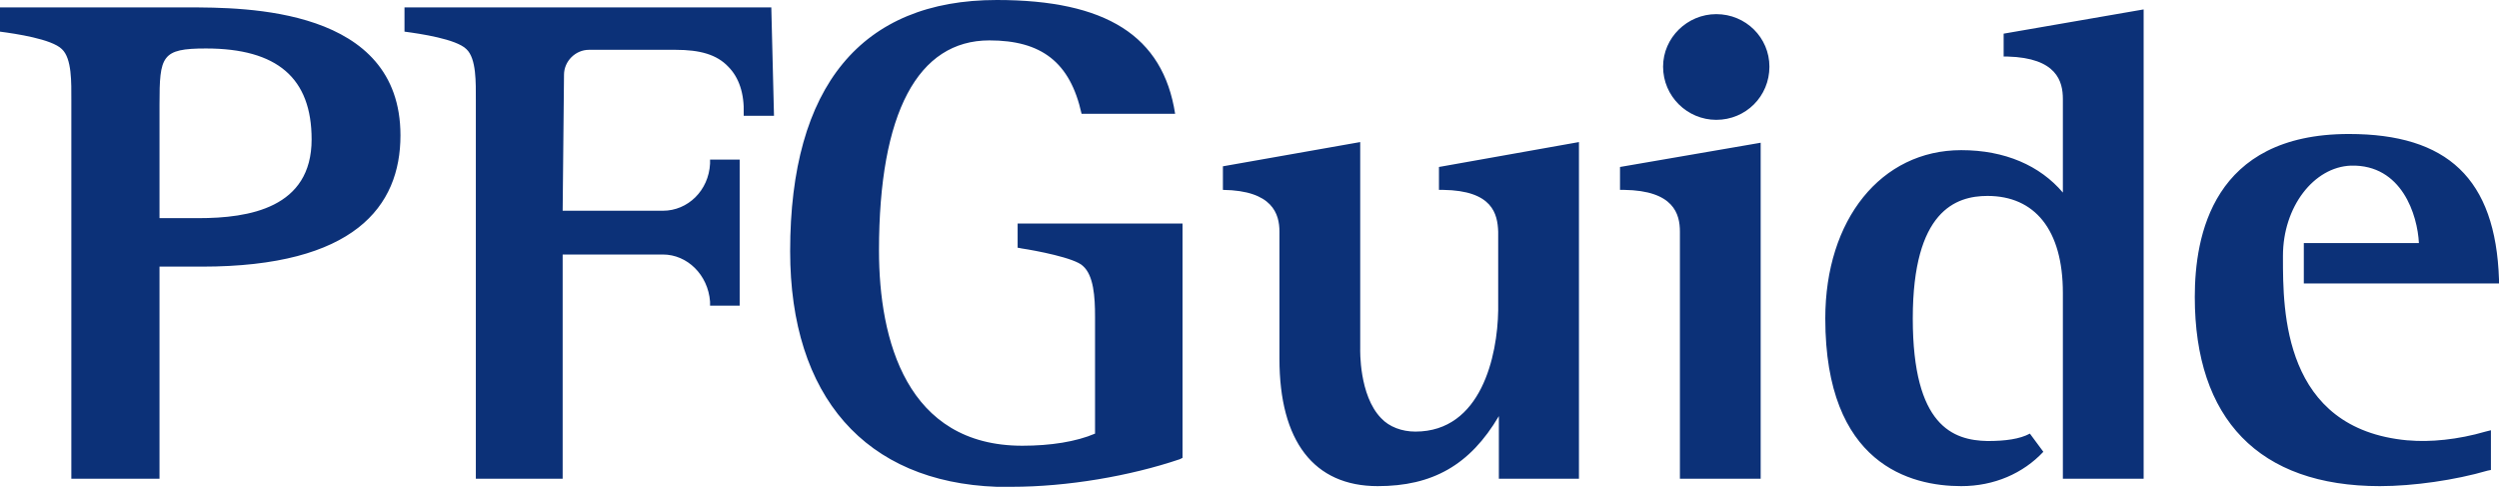
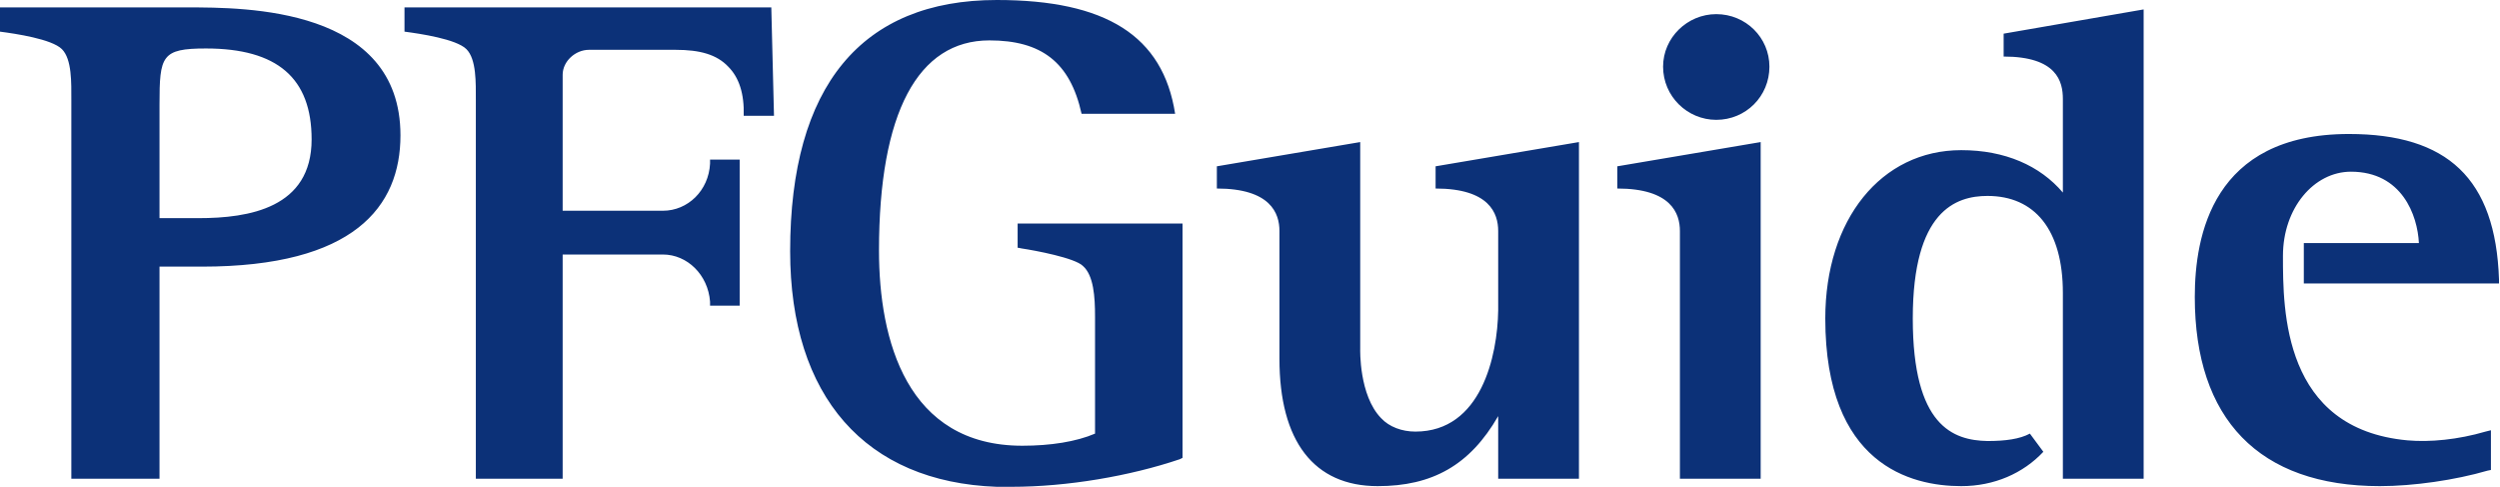
<svg xmlns="http://www.w3.org/2000/svg" width="148.52" height="28.92" viewBox="26 -711 3713 723">
-   <path fill="#0C3178" d="M304 -700H26V-664C49 -661 103 -653 118 -638C133 -624 132 -588 132 -562V0H263V-315H326C552 -315 621 -404 621 -510C621 -700 391 -700 304 -700ZM489 -504C489 -402 396 -387 321 -387H263V-556C263 -628 266 -639 332 -639C438 -639 489 -595 489 -504ZM627 -700V-664C650 -661 704 -653 719 -638C734 -624 733 -588 733 -562V0H862V-333H1011C1047 -333 1078 -303 1081 -263V-257H1125V-474H1081V-468C1079 -428 1048 -398 1011 -398H862L864 -600C864 -620 881 -637 901 -637H1030C1066 -637 1091 -630 1108 -612C1124 -596 1132 -572 1131 -542V-539H1176L1172 -700H627ZM1539 -343 1544 -342C1564 -339 1623 -328 1635 -316C1651 -302 1653 -270 1653 -241V-67C1625 -55 1587 -49 1545 -49C1373 -49 1332 -206 1332 -339C1332 -544 1390 -651 1496 -651C1573 -651 1616 -619 1633 -542H1772C1754 -658 1669 -711 1507 -711C1306 -711 1200 -583 1200 -338C1200 -122 1312 5 1507 12H1529C1612 12 1705 -4 1779 -29L1783 -31V-379H1538V-343ZM2164 -429H2170C2244 -428 2251 -393 2252 -367V-250C2251 -183 2227 -70 2129 -70C2109 -70 2090 -77 2078 -90C2045 -124 2047 -192 2047 -193V-500L1843 -464V-429C1917 -428 1927 -393 1927 -367V-178C1927 -56 1978 11 2073 11C2154 11 2210 -20 2253 -93V0H2372V-500L2164 -463V-429ZM2433 -429H2439C2513 -428 2522 -393 2522 -367V0H2642V-499L2433 -463V-429ZM2576 -690C2533 -690 2497 -655 2497 -612C2497 -568 2533 -533 2576 -533C2620 -533 2655 -568 2655 -612C2655 -655 2620 -690 2576 -690ZM3003 -627H3009C3082 -625 3091 -590 3091 -564V-425C3057 -465 3005 -488 2940 -488C2821 -488 2738 -385 2738 -238C2738 -21 2865 11 2940 11C2989 11 3032 -8 3062 -40L3042 -67C3027 -59 3006 -56 2979 -56C2928 -57 2868 -78 2868 -238C2868 -398 2932 -420 2979 -420C3049 -420 3091 -370 3091 -276V0H3211V-697L3003 -661V-627ZM3603 -57C3418 -74 3418 -250 3418 -328V-331C3418 -404 3464 -463 3519 -465C3595 -467 3618 -391 3620 -350H3449V-290H3739V-296C3734 -446 3662 -512 3516 -512C3313 -512 3287 -360 3287 -270C3287 -89 3382 11 3562 11C3612 11 3674 2 3722 -12L3727 -13V-72L3719 -70C3678 -58 3636 -54 3604 -57Z" />
+   <path fill="#0C3178" d="M304 -700H26V-664C49 -661 103 -653 118 -638C133 -623 132 -588 132 -562V0H263V-315H326C552 -315 621 -404 621 -510C621 -700 391 -700 304 -700ZM489 -504C489 -402 396 -387 321 -387H263V-556C263 -628 266 -639 332 -639C438 -639 489 -595 489 -504ZM627 -700V-664C650 -661 704 -653 719 -638C734 -623 733 -588 733 -562V0H862V-333H1011C1047 -333 1078 -303 1081 -263V-257H1125V-474H1081V-468C1079 -428 1048 -398 1011 -398H862V-600C862 -620 881 -637 901 -637H1030C1066 -637 1091 -630 1108 -612C1124 -596 1132 -572 1131 -539H1176L1172 -700H627ZM1539 -343 1544 -342C1564 -339 1623 -328 1635 -316C1651 -302 1653 -270 1653 -241V-67C1625 -55 1587 -49 1545 -49C1373 -49 1332 -206 1332 -339C1332 -544 1390 -651 1496 -651C1573 -651 1616 -619 1633 -542H1772C1754 -658 1669 -711 1507 -711C1306 -711 1200 -583 1200 -338C1200 -122 1312 5 1507 12H1529C1612 12 1705 -4 1779 -29L1783 -31V-379H1538V-343ZM2159 -431C2239 -431 2252 -394 2252 -368V-250C2251 -183 2227 -70 2129 -70C2109 -70 2090 -77 2078 -90C2045 -124 2047 -192 2047 -193V-500L1834 -464V-431C1914 -431 1927 -394 1927 -368V-178C1927 -56 1978 11 2073 11C2154 11 2210 -20 2252 -93V0H2372V-500L2159 -464V-431ZM2429 -431C2509 -431 2522 -394 2522 -368V0H2642V-500L2429 -464V-431ZM2576 -690C2533 -690 2497 -655 2497 -612C2497 -568 2533 -533 2576 -533C2620 -533 2655 -568 2655 -612C2655 -655 2620 -690 2576 -690ZM3003 -627C3082 -627 3091 -590 3091 -564V-425C3057 -465 3005 -488 2940 -488C2821 -488 2738 -385 2738 -238C2738 -21 2865 11 2940 11C2989 11 3032 -8 3062 -40L3042 -67C3027 -59 3006 -56 2979 -56C2928 -57 2868 -78 2868 -238C2868 -398 2932 -420 2979 -420C3049 -420 3091 -370 3091 -276V0H3211V-697L3003 -661V-627ZM3603 -57C3418 -74 3418 -250 3418 -331C3418 -402 3464 -456 3519 -456C3595 -456 3618 -391 3620 -350H3449V-290H3739V-296C3734 -446 3662 -512 3516 -512C3313 -512 3287 -360 3287 -270C3287 -89 3382 11 3562 11C3612 11 3674 2 3722 -12L3727 -13V-72L3719 -70C3678 -58 3636 -54 3603 -57Z" />
</svg>
